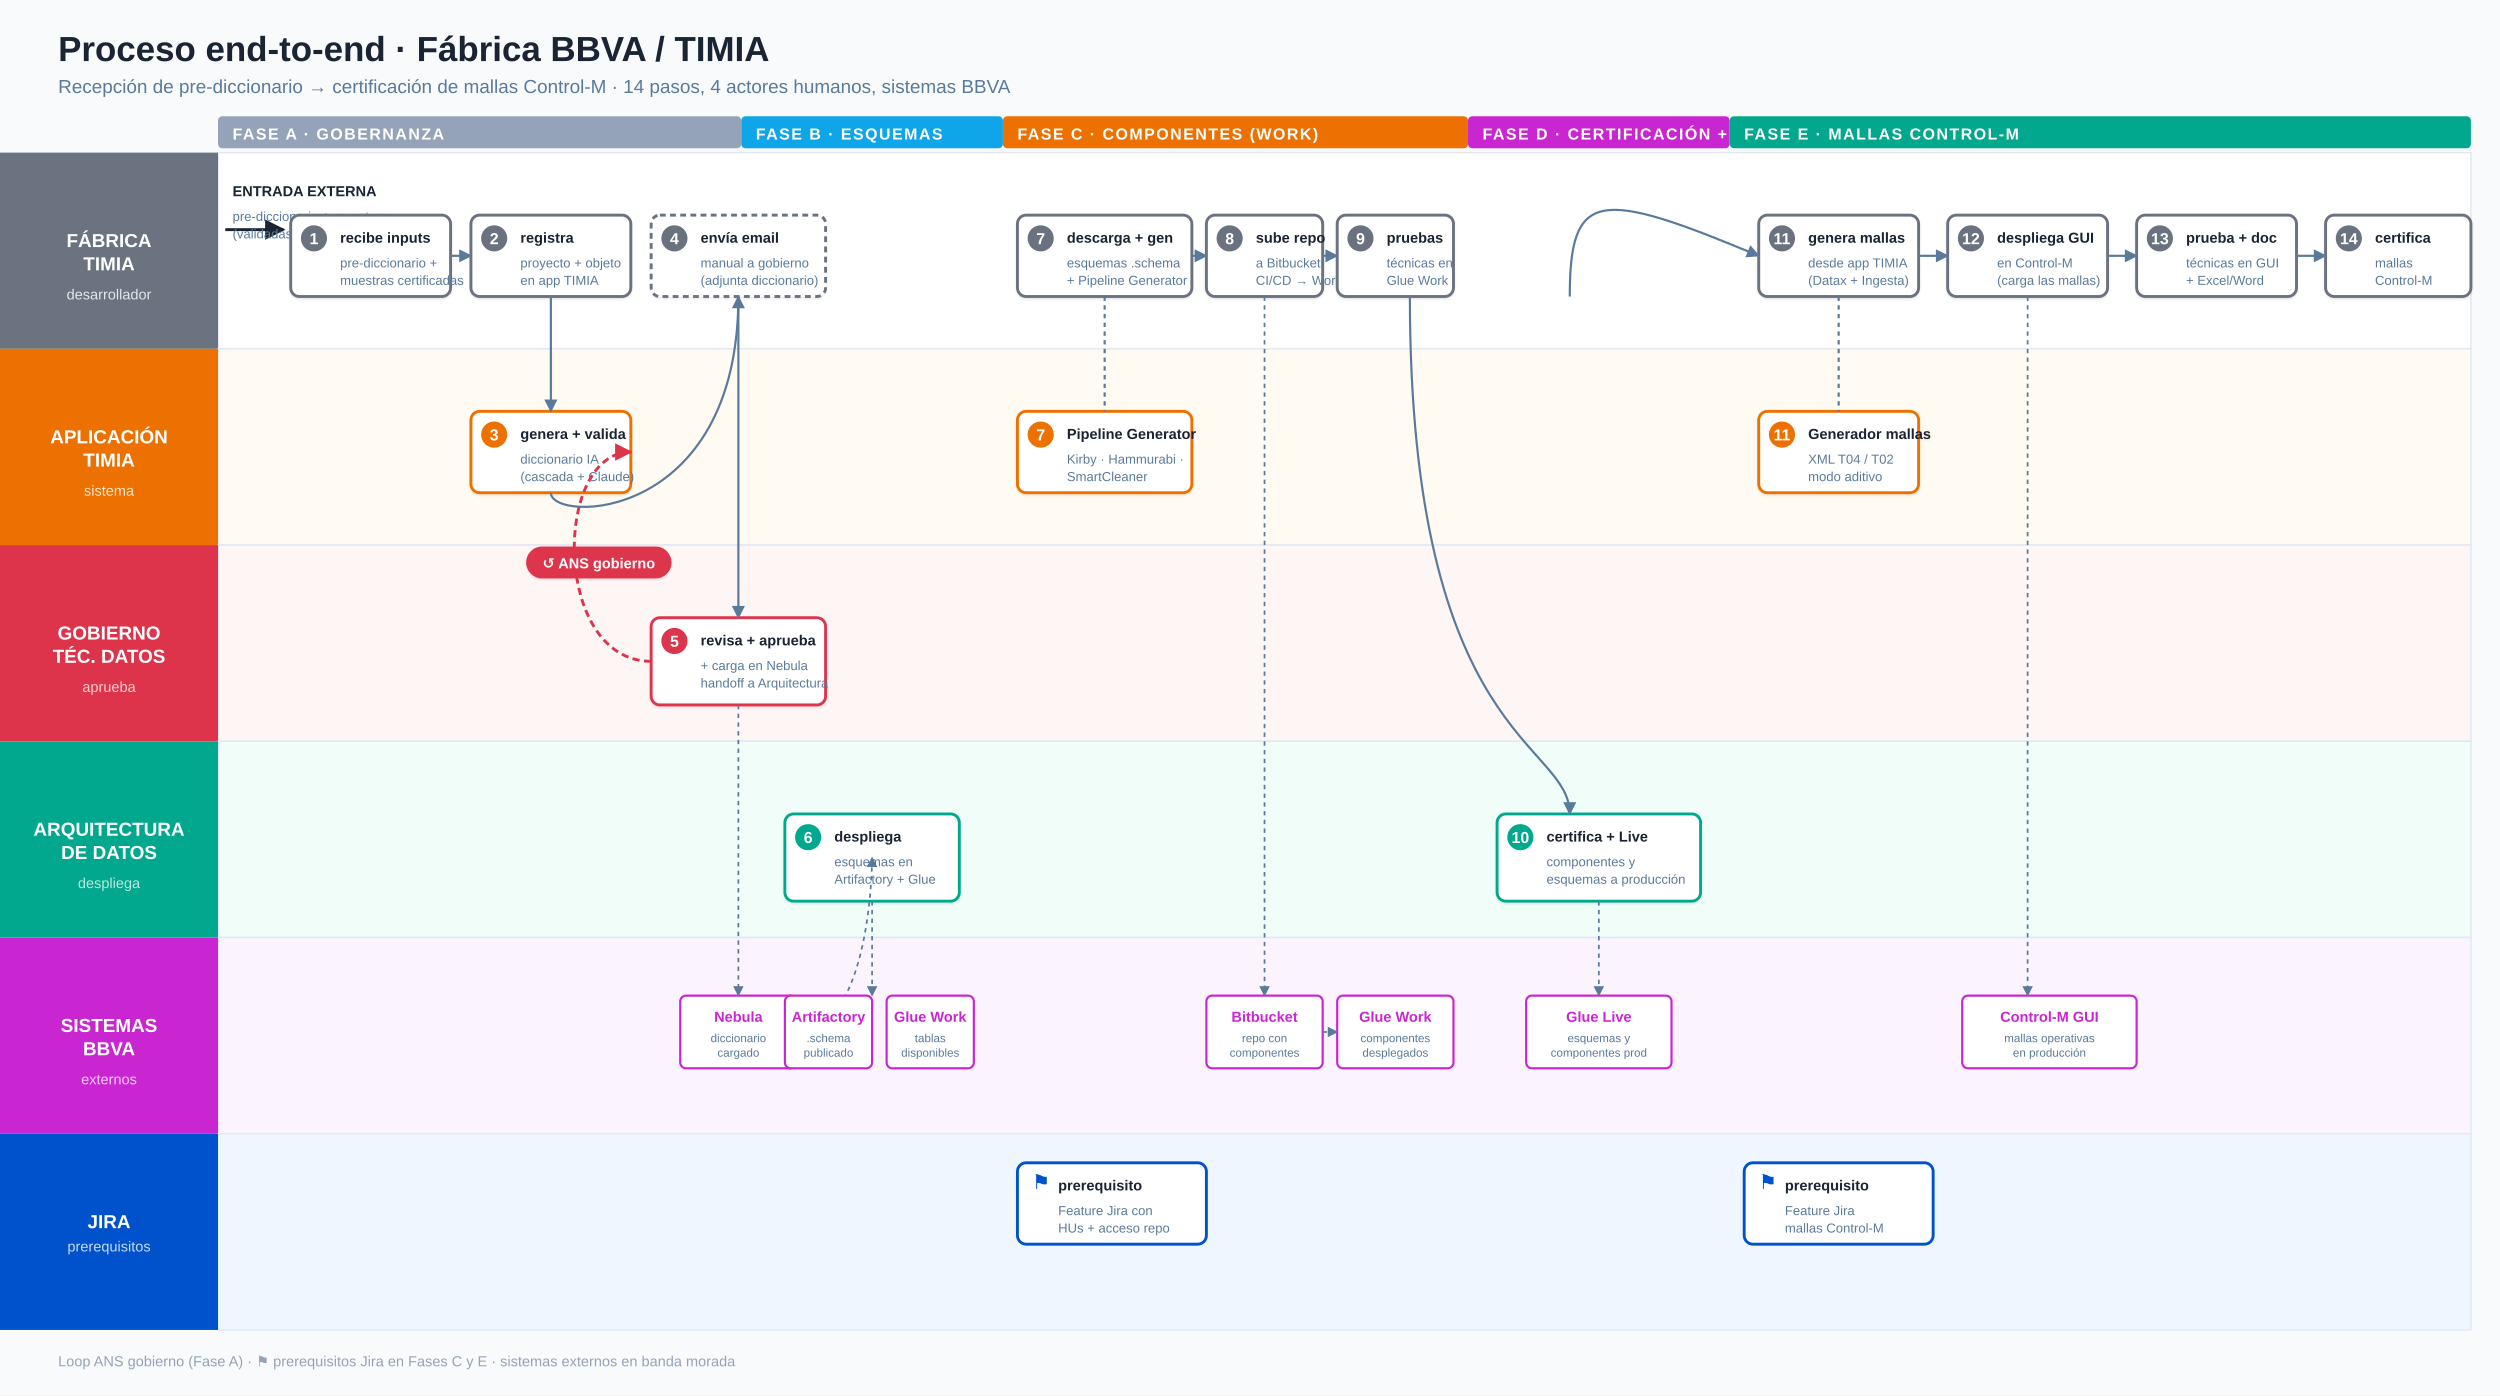
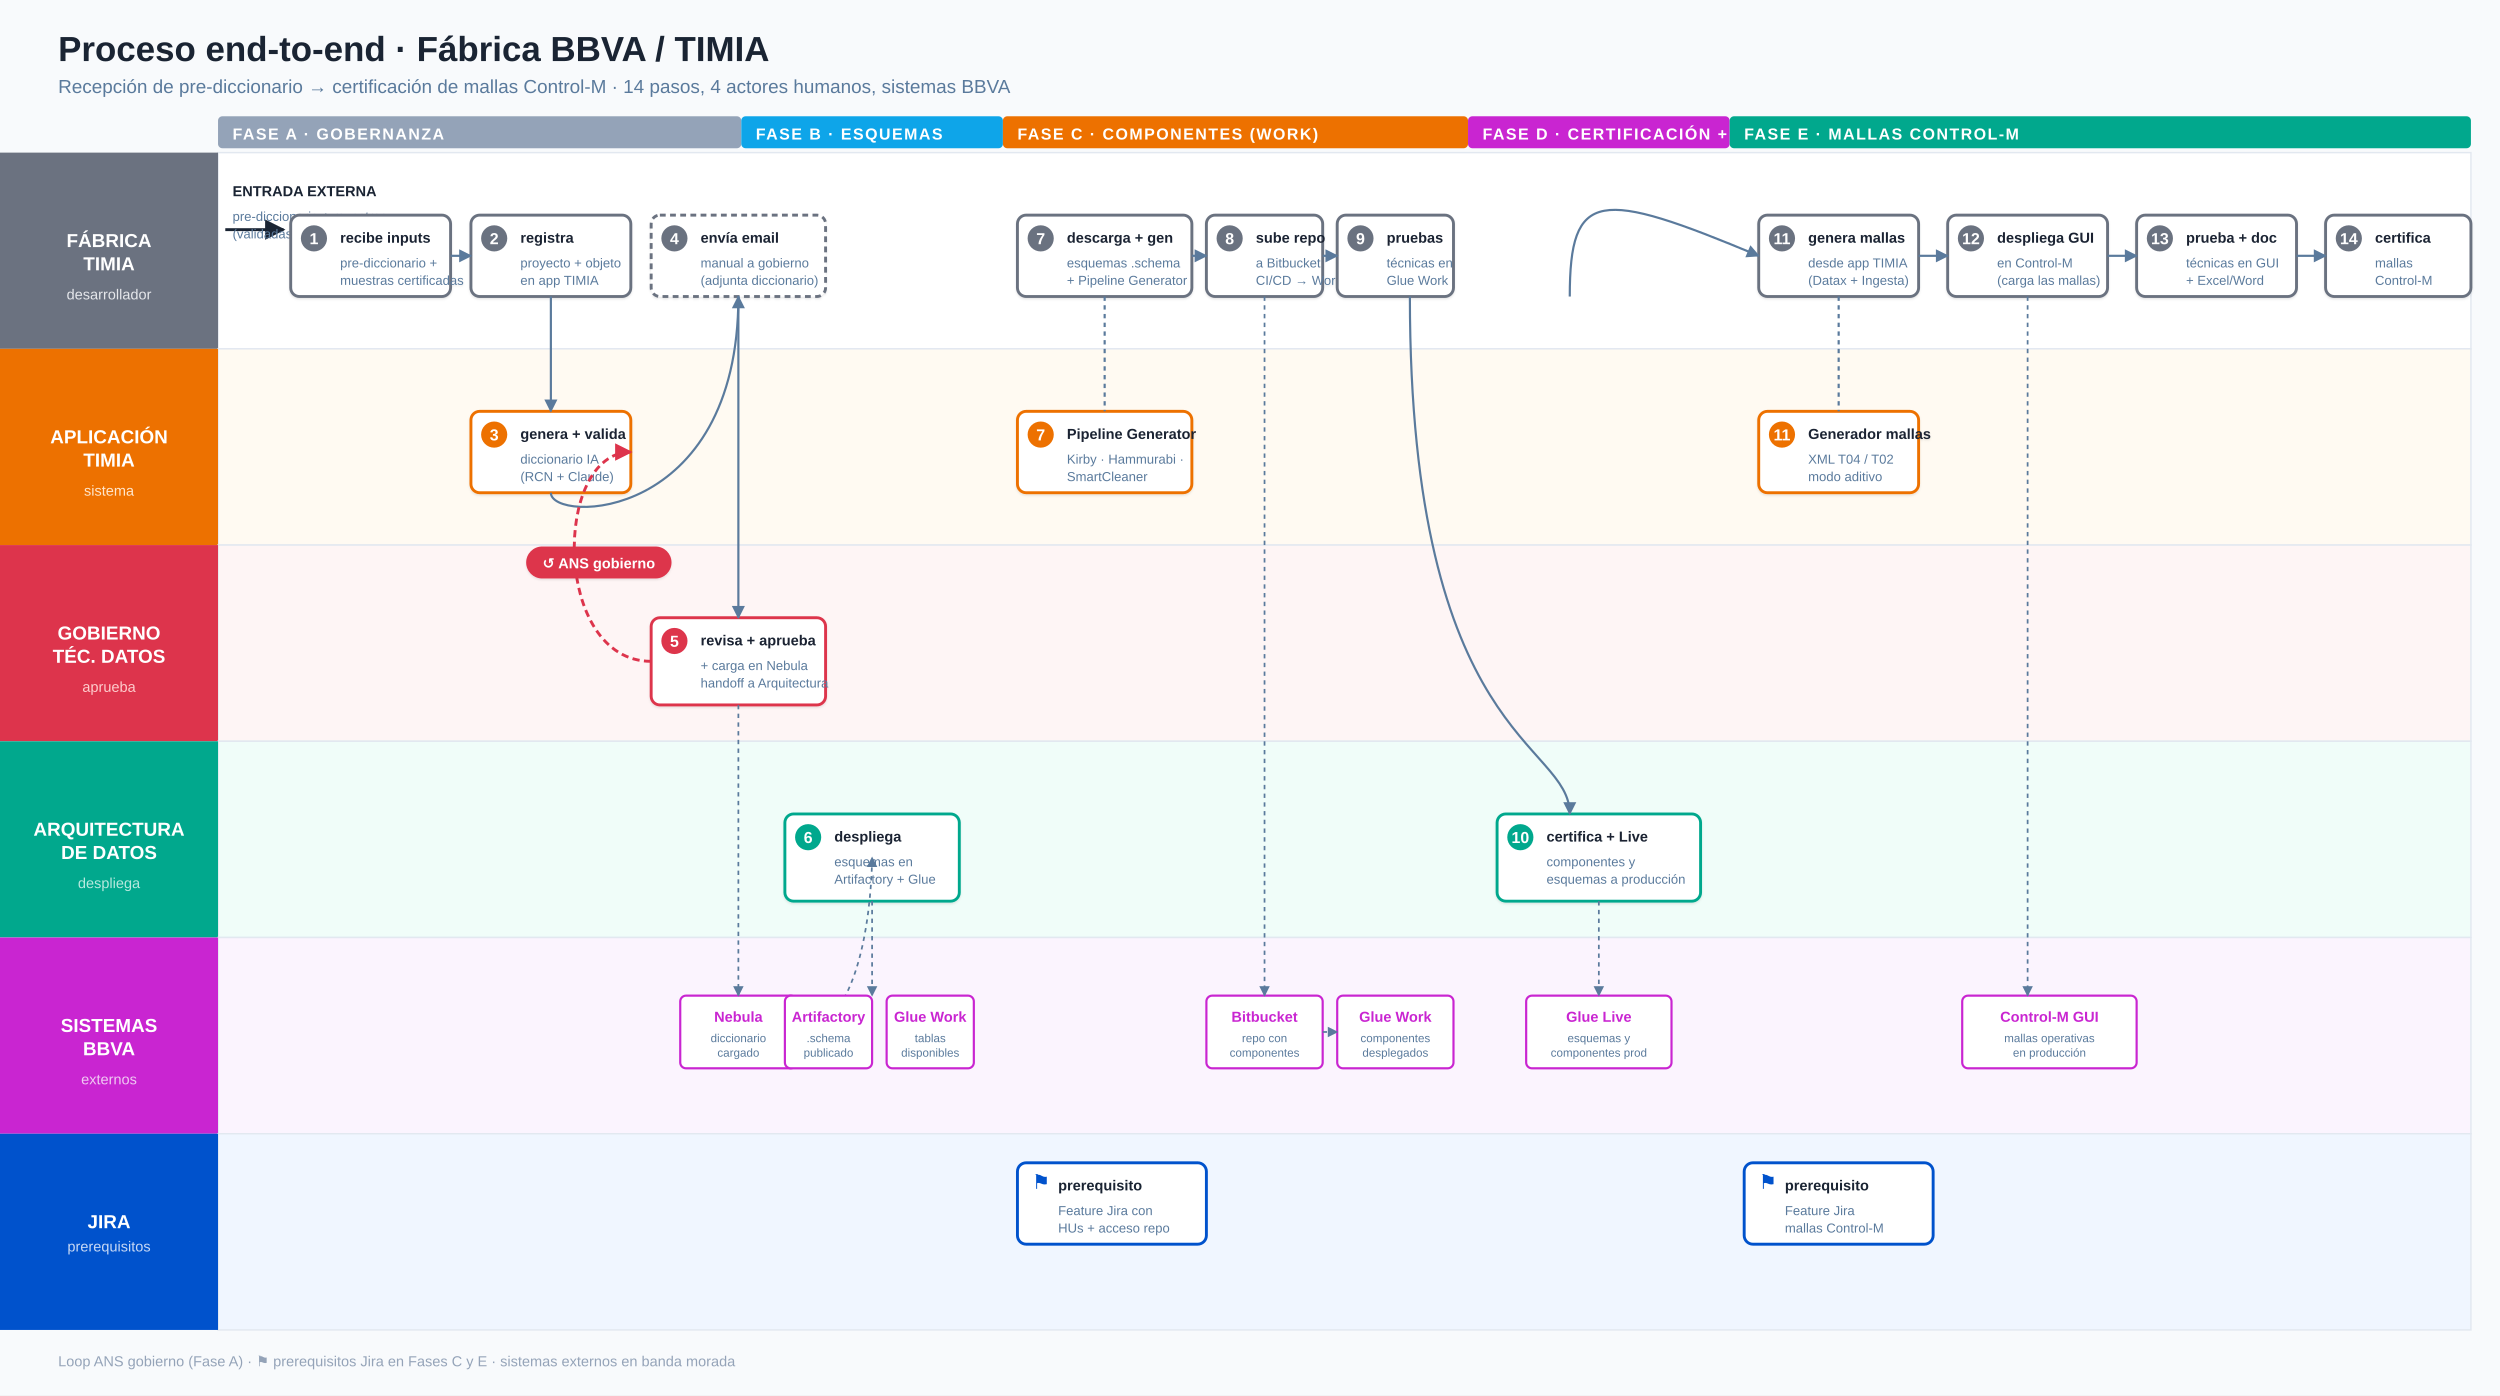
<svg xmlns="http://www.w3.org/2000/svg" viewBox="0 0 1720 960" font-family="Segoe UI, Arial, sans-serif">
  <defs>
    <marker id="arrow" viewBox="0 0 10 10" refX="9" refY="5" markerWidth="6" markerHeight="6" orient="auto-start-reverse">
      <path d="M0,0 L10,5 L0,10 z" fill="#5A7A9C" />
    </marker>
    <marker id="arrowLoop" viewBox="0 0 10 10" refX="9" refY="5" markerWidth="6" markerHeight="6" orient="auto-start-reverse">
      <path d="M0,0 L10,5 L0,10 z" fill="#DD344C" />
    </marker>
    <marker id="arrowExt" viewBox="0 0 10 10" refX="9" refY="5" markerWidth="7" markerHeight="7" orient="auto-start-reverse">
      <path d="M0,0 L10,5 L0,10 z" fill="#1A2433" />
    </marker>
    <filter id="shadow" x="-10%" y="-10%" width="120%" height="120%">
      <feDropShadow dx="0" dy="1" stdDeviation="1" flood-color="#000" flood-opacity="0.10" />
    </filter>
  </defs>
  <rect width="100%" height="100%" fill="#F8FAFC" />
  <text x="40" y="42" font-size="24" font-weight="700" fill="#1A2433">Proceso end-to-end · Fábrica BBVA / TIMIA</text>
  <text x="40" y="64" font-size="13" fill="#5A7A9C">Recepción de pre-diccionario → certificación de mallas Control-M · 14 pasos, 4 actores humanos, sistemas BBVA</text>
  <g font-size="11" font-weight="700" letter-spacing="1">
    <rect x="150" y="80" width="360" height="22" fill="#94A3B8" rx="3" />
    <text x="160" y="96" fill="#FFF">FASE A · GOBERNANZA</text>
    <rect x="510" y="80" width="180" height="22" fill="#0EA5E9" rx="3" />
    <text x="520" y="96" fill="#FFF">FASE B · ESQUEMAS</text>
    <rect x="690" y="80" width="320" height="22" fill="#ED7100" rx="3" />
    <text x="700" y="96" fill="#FFF">FASE C · COMPONENTES (WORK)</text>
    <rect x="1010" y="80" width="180" height="22" fill="#C925D1" rx="3" />
    <text x="1020" y="96" fill="#FFF">FASE D · CERTIFICACIÓN + LIVE</text>
    <rect x="1190" y="80" width="510" height="22" fill="#01A88D" rx="3" />
    <text x="1200" y="96" fill="#FFF">FASE E · MALLAS CONTROL-M</text>
  </g>
  <g stroke="#CBD5E1" stroke-dasharray="4 4" stroke-width="1">
    <line x1="510" y1="105" x2="510" y2="915" />
    <line x1="690" y1="105" x2="690" y2="915" />
    <line x1="1010" y1="105" x2="1010" y2="915" />
    <line x1="1190" y1="105" x2="1190" y2="915" />
  </g>
  <g>
    <rect x="150" y="105" width="1550" height="135" fill="#FFFFFF" stroke="#E2E8F0" />
    <rect x="0" y="105" width="150" height="135" fill="#6B7280" />
    <text x="75" y="170" text-anchor="middle" font-size="13" font-weight="700" fill="#FFF">FÁBRICA</text>
    <text x="75" y="186" text-anchor="middle" font-size="13" font-weight="700" fill="#FFF">TIMIA</text>
    <text x="75" y="206" text-anchor="middle" font-size="10" fill="#E5E7EB">desarrollador</text>
    <rect x="150" y="240" width="1550" height="135" fill="#FFFAF2" stroke="#E2E8F0" />
    <rect x="0" y="240" width="150" height="135" fill="#ED7100" />
    <text x="75" y="305" text-anchor="middle" font-size="13" font-weight="700" fill="#FFF">APLICACIÓN</text>
    <text x="75" y="321" text-anchor="middle" font-size="13" font-weight="700" fill="#FFF">TIMIA</text>
    <text x="75" y="341" text-anchor="middle" font-size="10" fill="#FFE6CC">sistema</text>
    <rect x="150" y="375" width="1550" height="135" fill="#FEF5F5" stroke="#E2E8F0" />
    <rect x="0" y="375" width="150" height="135" fill="#DD344C" />
    <text x="75" y="440" text-anchor="middle" font-size="13" font-weight="700" fill="#FFF">GOBIERNO</text>
    <text x="75" y="456" text-anchor="middle" font-size="13" font-weight="700" fill="#FFF">TÉC. DATOS</text>
    <text x="75" y="476" text-anchor="middle" font-size="10" fill="#FECDCD">aprueba</text>
    <rect x="150" y="510" width="1550" height="135" fill="#F0FDF9" stroke="#E2E8F0" />
    <rect x="0" y="510" width="150" height="135" fill="#01A88D" />
    <text x="75" y="575" text-anchor="middle" font-size="13" font-weight="700" fill="#FFF">ARQUITECTURA</text>
    <text x="75" y="591" text-anchor="middle" font-size="13" font-weight="700" fill="#FFF">DE DATOS</text>
    <text x="75" y="611" text-anchor="middle" font-size="10" fill="#B8E8DE">despliega</text>
    <rect x="150" y="645" width="1550" height="135" fill="#FBF4FE" stroke="#E2E8F0" />
    <rect x="0" y="645" width="150" height="135" fill="#C925D1" />
    <text x="75" y="710" text-anchor="middle" font-size="13" font-weight="700" fill="#FFF">SISTEMAS</text>
    <text x="75" y="726" text-anchor="middle" font-size="13" font-weight="700" fill="#FFF">BBVA</text>
    <text x="75" y="746" text-anchor="middle" font-size="10" fill="#EFCAF2">externos</text>
    <rect x="150" y="780" width="1550" height="135" fill="#F0F6FF" stroke="#E2E8F0" />
    <rect x="0" y="780" width="150" height="135" fill="#0052CC" />
    <text x="75" y="845" text-anchor="middle" font-size="13" font-weight="700" fill="#FFF">JIRA</text>
    <text x="75" y="861" text-anchor="middle" font-size="10" fill="#C8D9F5">prerequisitos</text>
  </g>
  <g>
    <text x="160" y="135" font-size="10" font-weight="700" fill="#1A2433">ENTRADA EXTERNA</text>
    <line x1="155" y1="158" x2="195" y2="158" stroke="#1A2433" stroke-width="2" marker-end="url(#arrowExt)" />
    <text x="160" y="152" font-size="9" fill="#5A7A9C">pre-diccionario + muestras</text>
    <text x="160" y="164" font-size="9" fill="#5A7A9C">(validadas por gobierno)</text>
  </g>
  <g filter="url(#shadow)">
    <rect x="200" y="148" width="110" height="56" rx="6" fill="#FFF" stroke="#6B7280" stroke-width="2" />
    <circle cx="216" cy="164" r="9" fill="#6B7280" />
    <text x="216" y="168" text-anchor="middle" font-size="11" font-weight="700" fill="#FFF">1</text>
    <text x="234" y="167" font-size="10" font-weight="700" fill="#1A2433">recibe inputs</text>
    <text x="234" y="184" font-size="9" fill="#5A7A9C">pre-diccionario +</text>
    <text x="234" y="196" font-size="9" fill="#5A7A9C">muestras certificadas</text>
  </g>
  <g filter="url(#shadow)">
    <rect x="324" y="148" width="110" height="56" rx="6" fill="#FFF" stroke="#6B7280" stroke-width="2" />
    <circle cx="340" cy="164" r="9" fill="#6B7280" />
    <text x="340" y="168" text-anchor="middle" font-size="11" font-weight="700" fill="#FFF">2</text>
    <text x="358" y="167" font-size="10" font-weight="700" fill="#1A2433">registra</text>
    <text x="358" y="184" font-size="9" fill="#5A7A9C">proyecto + objeto</text>
    <text x="358" y="196" font-size="9" fill="#5A7A9C">en app TIMIA</text>
  </g>
  <line x1="310" y1="176" x2="324" y2="176" stroke="#5A7A9C" stroke-width="1.5" marker-end="url(#arrow)" />
  <g filter="url(#shadow)">
    <rect x="324" y="283" width="110" height="56" rx="6" fill="#FFF" stroke="#ED7100" stroke-width="2" />
    <circle cx="340" cy="299" r="9" fill="#ED7100" />
    <text x="340" y="303" text-anchor="middle" font-size="11" font-weight="700" fill="#FFF">3</text>
    <text x="358" y="302" font-size="10" font-weight="700" fill="#1A2433">genera + valida</text>
    <text x="358" y="319" font-size="9" fill="#5A7A9C">diccionario IA</text>
-     <text x="358" y="331" font-size="9" fill="#5A7A9C">(cascada + Claude)</text>
+     <text x="358" y="331" font-size="9" fill="#5A7A9C">(RCN + Claude)</text>
  </g>
  <line x1="379" y1="204" x2="379" y2="283" stroke="#5A7A9C" stroke-width="1.5" marker-end="url(#arrow)" />
  <g filter="url(#shadow)">
    <rect x="448" y="148" width="120" height="56" rx="6" fill="#FFF" stroke="#6B7280" stroke-width="2" stroke-dasharray="4 3" />
    <circle cx="464" cy="164" r="9" fill="#6B7280" />
    <text x="464" y="168" text-anchor="middle" font-size="11" font-weight="700" fill="#FFF">4</text>
    <text x="482" y="167" font-size="10" font-weight="700" fill="#1A2433">envía email</text>
    <text x="482" y="184" font-size="9" fill="#5A7A9C">manual a gobierno</text>
    <text x="482" y="196" font-size="9" fill="#5A7A9C">(adjunta diccionario)</text>
  </g>
  <path d="M 379 339 C 379 360, 508 360, 508 204" fill="none" stroke="#5A7A9C" stroke-width="1.5" marker-end="url(#arrow)" />
  <g filter="url(#shadow)">
    <rect x="448" y="425" width="120" height="60" rx="6" fill="#FFF" stroke="#DD344C" stroke-width="2" />
    <circle cx="464" cy="441" r="9" fill="#DD344C" />
    <text x="464" y="445" text-anchor="middle" font-size="11" font-weight="700" fill="#FFF">5</text>
    <text x="482" y="444" font-size="10" font-weight="700" fill="#1A2433">revisa + aprueba</text>
    <text x="482" y="461" font-size="9" fill="#5A7A9C">+ carga en Nebula</text>
    <text x="482" y="473" font-size="9" fill="#5A7A9C">handoff a Arquitectura</text>
  </g>
  <line x1="508" y1="204" x2="508" y2="425" stroke="#5A7A9C" stroke-width="1.5" marker-end="url(#arrow)" />
  <path d="M 448 455 C 380 455, 380 311, 434 311" fill="none" stroke="#DD344C" stroke-width="2" stroke-dasharray="5 3" marker-end="url(#arrowLoop)" />
  <rect x="362" y="376" width="100" height="22" rx="11" fill="#DD344C" filter="url(#shadow)" />
  <text x="412" y="391" text-anchor="middle" font-size="10" font-weight="700" fill="#FFF">↺ ANS gobierno</text>
  <g>
    <rect x="468" y="685" width="80" height="50" rx="4" fill="#FFF" stroke="#C925D1" stroke-width="1.5" />
    <text x="508" y="703" text-anchor="middle" font-size="10" font-weight="700" fill="#C925D1">Nebula</text>
    <text x="508" y="717" text-anchor="middle" font-size="8" fill="#5A7A9C">diccionario</text>
    <text x="508" y="727" text-anchor="middle" font-size="8" fill="#5A7A9C">cargado</text>
  </g>
  <path d="M 508 485 V 685" fill="none" stroke="#5A7A9C" stroke-width="1.2" stroke-dasharray="3 3" marker-end="url(#arrow)" />
  <g filter="url(#shadow)">
    <rect x="540" y="560" width="120" height="60" rx="6" fill="#FFF" stroke="#01A88D" stroke-width="2" />
    <circle cx="556" cy="576" r="9" fill="#01A88D" />
    <text x="556" y="580" text-anchor="middle" font-size="11" font-weight="700" fill="#FFF">6</text>
    <text x="574" y="579" font-size="10" font-weight="700" fill="#1A2433">despliega</text>
    <text x="574" y="596" font-size="9" fill="#5A7A9C">esquemas en</text>
    <text x="574" y="608" font-size="9" fill="#5A7A9C">Artifactory + Glue</text>
  </g>
  <path d="M 548 710 C 600 710, 600 590, 600 590" fill="none" stroke="#5A7A9C" stroke-width="1.2" stroke-dasharray="3 3" marker-end="url(#arrow)" />
  <g>
    <rect x="540" y="685" width="60" height="50" rx="4" fill="#FFF" stroke="#C925D1" stroke-width="1.5" />
    <text x="570" y="703" text-anchor="middle" font-size="10" font-weight="700" fill="#C925D1">Artifactory</text>
    <text x="570" y="717" text-anchor="middle" font-size="8" fill="#5A7A9C">.schema</text>
    <text x="570" y="727" text-anchor="middle" font-size="8" fill="#5A7A9C">publicado</text>
    <rect x="610" y="685" width="60" height="50" rx="4" fill="#FFF" stroke="#C925D1" stroke-width="1.5" />
    <text x="640" y="703" text-anchor="middle" font-size="10" font-weight="700" fill="#C925D1">Glue Work</text>
    <text x="640" y="717" text-anchor="middle" font-size="8" fill="#5A7A9C">tablas</text>
    <text x="640" y="727" text-anchor="middle" font-size="8" fill="#5A7A9C">disponibles</text>
  </g>
  <line x1="600" y1="620" x2="600" y2="685" stroke="#5A7A9C" stroke-width="1.2" stroke-dasharray="3 3" marker-end="url(#arrow)" />
  <g>
    <rect x="700" y="800" width="130" height="56" rx="6" fill="#FFF" stroke="#0052CC" stroke-width="2" />
    <text x="710" y="818" font-size="14" fill="#0052CC">⚑</text>
    <text x="728" y="819" font-size="10" font-weight="700" fill="#1A2433">prerequisito</text>
    <text x="728" y="836" font-size="9" fill="#5A7A9C">Feature Jira con</text>
    <text x="728" y="848" font-size="9" fill="#5A7A9C">HUs + acceso repo</text>
  </g>
  <g filter="url(#shadow)">
    <rect x="700" y="148" width="120" height="56" rx="6" fill="#FFF" stroke="#6B7280" stroke-width="2" />
    <circle cx="716" cy="164" r="9" fill="#6B7280" />
    <text x="716" y="168" text-anchor="middle" font-size="11" font-weight="700" fill="#FFF">7</text>
    <text x="734" y="167" font-size="10" font-weight="700" fill="#1A2433">descarga + gen</text>
    <text x="734" y="184" font-size="9" fill="#5A7A9C">esquemas .schema</text>
    <text x="734" y="196" font-size="9" fill="#5A7A9C">+ Pipeline Generator</text>
  </g>
  <g filter="url(#shadow)">
    <rect x="700" y="283" width="120" height="56" rx="6" fill="#FFF" stroke="#ED7100" stroke-width="2" />
    <circle cx="716" cy="299" r="9" fill="#ED7100" />
    <text x="716" y="303" text-anchor="middle" font-size="11" font-weight="700" fill="#FFF">7</text>
    <text x="734" y="302" font-size="10" font-weight="700" fill="#1A2433">Pipeline Generator</text>
    <text x="734" y="319" font-size="9" fill="#5A7A9C">Kirby · Hammurabi ·</text>
    <text x="734" y="331" font-size="9" fill="#5A7A9C">SmartCleaner</text>
  </g>
  <line x1="760" y1="204" x2="760" y2="283" stroke="#5A7A9C" stroke-width="1.5" stroke-dasharray="3 3" />
  <g filter="url(#shadow)">
    <rect x="830" y="148" width="80" height="56" rx="6" fill="#FFF" stroke="#6B7280" stroke-width="2" />
    <circle cx="846" cy="164" r="9" fill="#6B7280" />
    <text x="846" y="168" text-anchor="middle" font-size="11" font-weight="700" fill="#FFF">8</text>
    <text x="864" y="167" font-size="10" font-weight="700" fill="#1A2433">sube repo</text>
    <text x="864" y="184" font-size="9" fill="#5A7A9C">a Bitbucket</text>
    <text x="864" y="196" font-size="9" fill="#5A7A9C">CI/CD → Work</text>
  </g>
  <line x1="820" y1="176" x2="830" y2="176" stroke="#5A7A9C" stroke-width="1.5" marker-end="url(#arrow)" />
  <g filter="url(#shadow)">
    <rect x="920" y="148" width="80" height="56" rx="6" fill="#FFF" stroke="#6B7280" stroke-width="2" />
    <circle cx="936" cy="164" r="9" fill="#6B7280" />
    <text x="936" y="168" text-anchor="middle" font-size="11" font-weight="700" fill="#FFF">9</text>
    <text x="954" y="167" font-size="10" font-weight="700" fill="#1A2433">pruebas</text>
    <text x="954" y="184" font-size="9" fill="#5A7A9C">técnicas en</text>
    <text x="954" y="196" font-size="9" fill="#5A7A9C">Glue Work</text>
  </g>
  <line x1="910" y1="176" x2="920" y2="176" stroke="#5A7A9C" stroke-width="1.5" marker-end="url(#arrow)" />
  <g>
    <rect x="830" y="685" width="80" height="50" rx="4" fill="#FFF" stroke="#C925D1" stroke-width="1.5" />
    <text x="870" y="703" text-anchor="middle" font-size="10" font-weight="700" fill="#C925D1">Bitbucket</text>
    <text x="870" y="717" text-anchor="middle" font-size="8" fill="#5A7A9C">repo con</text>
    <text x="870" y="727" text-anchor="middle" font-size="8" fill="#5A7A9C">componentes</text>
    <rect x="920" y="685" width="80" height="50" rx="4" fill="#FFF" stroke="#C925D1" stroke-width="1.5" />
    <text x="960" y="703" text-anchor="middle" font-size="10" font-weight="700" fill="#C925D1">Glue Work</text>
    <text x="960" y="717" text-anchor="middle" font-size="8" fill="#5A7A9C">componentes</text>
    <text x="960" y="727" text-anchor="middle" font-size="8" fill="#5A7A9C">desplegados</text>
  </g>
  <path d="M 870 204 C 870 660, 870 660, 870 685" fill="none" stroke="#5A7A9C" stroke-width="1.2" stroke-dasharray="3 3" marker-end="url(#arrow)" />
  <line x1="910" y1="710" x2="920" y2="710" stroke="#5A7A9C" stroke-width="1.2" stroke-dasharray="3 3" marker-end="url(#arrow)" />
  <g filter="url(#shadow)">
    <rect x="1030" y="560" width="140" height="60" rx="6" fill="#FFF" stroke="#01A88D" stroke-width="2" />
    <circle cx="1046" cy="576" r="9" fill="#01A88D" />
    <text x="1046" y="580" text-anchor="middle" font-size="11" font-weight="700" fill="#FFF">10</text>
    <text x="1064" y="579" font-size="10" font-weight="700" fill="#1A2433">certifica + Live</text>
    <text x="1064" y="596" font-size="9" fill="#5A7A9C">componentes y</text>
    <text x="1064" y="608" font-size="9" fill="#5A7A9C">esquemas a producción</text>
  </g>
  <path d="M 970 204 C 970 510, 1080 510, 1080 560" fill="none" stroke="#5A7A9C" stroke-width="1.5" marker-end="url(#arrow)" />
  <g>
    <rect x="1050" y="685" width="100" height="50" rx="4" fill="#FFF" stroke="#C925D1" stroke-width="1.5" />
    <text x="1100" y="703" text-anchor="middle" font-size="10" font-weight="700" fill="#C925D1">Glue Live</text>
    <text x="1100" y="717" text-anchor="middle" font-size="8" fill="#5A7A9C">esquemas y</text>
    <text x="1100" y="727" text-anchor="middle" font-size="8" fill="#5A7A9C">componentes prod</text>
  </g>
  <line x1="1100" y1="620" x2="1100" y2="685" stroke="#5A7A9C" stroke-width="1.2" stroke-dasharray="3 3" marker-end="url(#arrow)" />
  <g>
    <rect x="1200" y="800" width="130" height="56" rx="6" fill="#FFF" stroke="#0052CC" stroke-width="2" />
    <text x="1210" y="818" font-size="14" fill="#0052CC">⚑</text>
    <text x="1228" y="819" font-size="10" font-weight="700" fill="#1A2433">prerequisito</text>
    <text x="1228" y="836" font-size="9" fill="#5A7A9C">Feature Jira</text>
    <text x="1228" y="848" font-size="9" fill="#5A7A9C">mallas Control-M</text>
  </g>
  <g filter="url(#shadow)">
    <rect x="1210" y="148" width="110" height="56" rx="6" fill="#FFF" stroke="#6B7280" stroke-width="2" />
    <circle cx="1226" cy="164" r="9" fill="#6B7280" />
    <text x="1226" y="168" text-anchor="middle" font-size="11" font-weight="700" fill="#FFF">11</text>
    <text x="1244" y="167" font-size="10" font-weight="700" fill="#1A2433">genera mallas</text>
    <text x="1244" y="184" font-size="9" fill="#5A7A9C">desde app TIMIA</text>
    <text x="1244" y="196" font-size="9" fill="#5A7A9C">(Datax + Ingesta)</text>
  </g>
  <path d="M 1080 204 C 1080 130, 1100 130, 1210 176" fill="none" stroke="#5A7A9C" stroke-width="1.5" marker-end="url(#arrow)" />
  <g filter="url(#shadow)">
    <rect x="1210" y="283" width="110" height="56" rx="6" fill="#FFF" stroke="#ED7100" stroke-width="2" />
    <circle cx="1226" cy="299" r="9" fill="#ED7100" />
    <text x="1226" y="303" text-anchor="middle" font-size="11" font-weight="700" fill="#FFF">11</text>
    <text x="1244" y="302" font-size="10" font-weight="700" fill="#1A2433">Generador mallas</text>
    <text x="1244" y="319" font-size="9" fill="#5A7A9C">XML T04 / T02</text>
    <text x="1244" y="331" font-size="9" fill="#5A7A9C">modo aditivo</text>
  </g>
  <line x1="1265" y1="204" x2="1265" y2="283" stroke="#5A7A9C" stroke-width="1.5" stroke-dasharray="3 3" />
  <g filter="url(#shadow)">
    <rect x="1340" y="148" width="110" height="56" rx="6" fill="#FFF" stroke="#6B7280" stroke-width="2" />
    <circle cx="1356" cy="164" r="9" fill="#6B7280" />
    <text x="1356" y="168" text-anchor="middle" font-size="11" font-weight="700" fill="#FFF">12</text>
    <text x="1374" y="167" font-size="10" font-weight="700" fill="#1A2433">despliega GUI</text>
    <text x="1374" y="184" font-size="9" fill="#5A7A9C">en Control-M</text>
    <text x="1374" y="196" font-size="9" fill="#5A7A9C">(carga las mallas)</text>
  </g>
  <line x1="1320" y1="176" x2="1340" y2="176" stroke="#5A7A9C" stroke-width="1.5" marker-end="url(#arrow)" />
  <g filter="url(#shadow)">
    <rect x="1470" y="148" width="110" height="56" rx="6" fill="#FFF" stroke="#6B7280" stroke-width="2" />
    <circle cx="1486" cy="164" r="9" fill="#6B7280" />
    <text x="1486" y="168" text-anchor="middle" font-size="11" font-weight="700" fill="#FFF">13</text>
    <text x="1504" y="167" font-size="10" font-weight="700" fill="#1A2433">prueba + doc</text>
    <text x="1504" y="184" font-size="9" fill="#5A7A9C">técnicas en GUI</text>
    <text x="1504" y="196" font-size="9" fill="#5A7A9C">+ Excel/Word</text>
  </g>
  <line x1="1450" y1="176" x2="1470" y2="176" stroke="#5A7A9C" stroke-width="1.5" marker-end="url(#arrow)" />
  <g filter="url(#shadow)">
    <rect x="1600" y="148" width="100" height="56" rx="6" fill="#FFF" stroke="#6B7280" stroke-width="2" />
    <circle cx="1616" cy="164" r="9" fill="#6B7280" />
    <text x="1616" y="168" text-anchor="middle" font-size="11" font-weight="700" fill="#FFF">14</text>
    <text x="1634" y="167" font-size="10" font-weight="700" fill="#1A2433">certifica</text>
    <text x="1634" y="184" font-size="9" fill="#5A7A9C">mallas</text>
    <text x="1634" y="196" font-size="9" fill="#5A7A9C">Control-M</text>
  </g>
  <line x1="1580" y1="176" x2="1600" y2="176" stroke="#5A7A9C" stroke-width="1.5" marker-end="url(#arrow)" />
  <g>
    <rect x="1350" y="685" width="120" height="50" rx="4" fill="#FFF" stroke="#C925D1" stroke-width="1.5" />
    <text x="1410" y="703" text-anchor="middle" font-size="10" font-weight="700" fill="#C925D1">Control-M GUI</text>
    <text x="1410" y="717" text-anchor="middle" font-size="8" fill="#5A7A9C">mallas operativas</text>
    <text x="1410" y="727" text-anchor="middle" font-size="8" fill="#5A7A9C">en producción</text>
  </g>
  <line x1="1395" y1="204" x2="1395" y2="685" stroke="#5A7A9C" stroke-width="1.2" stroke-dasharray="3 3" marker-end="url(#arrow)" />
  <text x="40" y="940" font-size="10" fill="#94A3B8">Loop ANS gobierno (Fase A) · ⚑ prerequisitos Jira en Fases C y E · sistemas externos en banda morada</text>
</svg>
